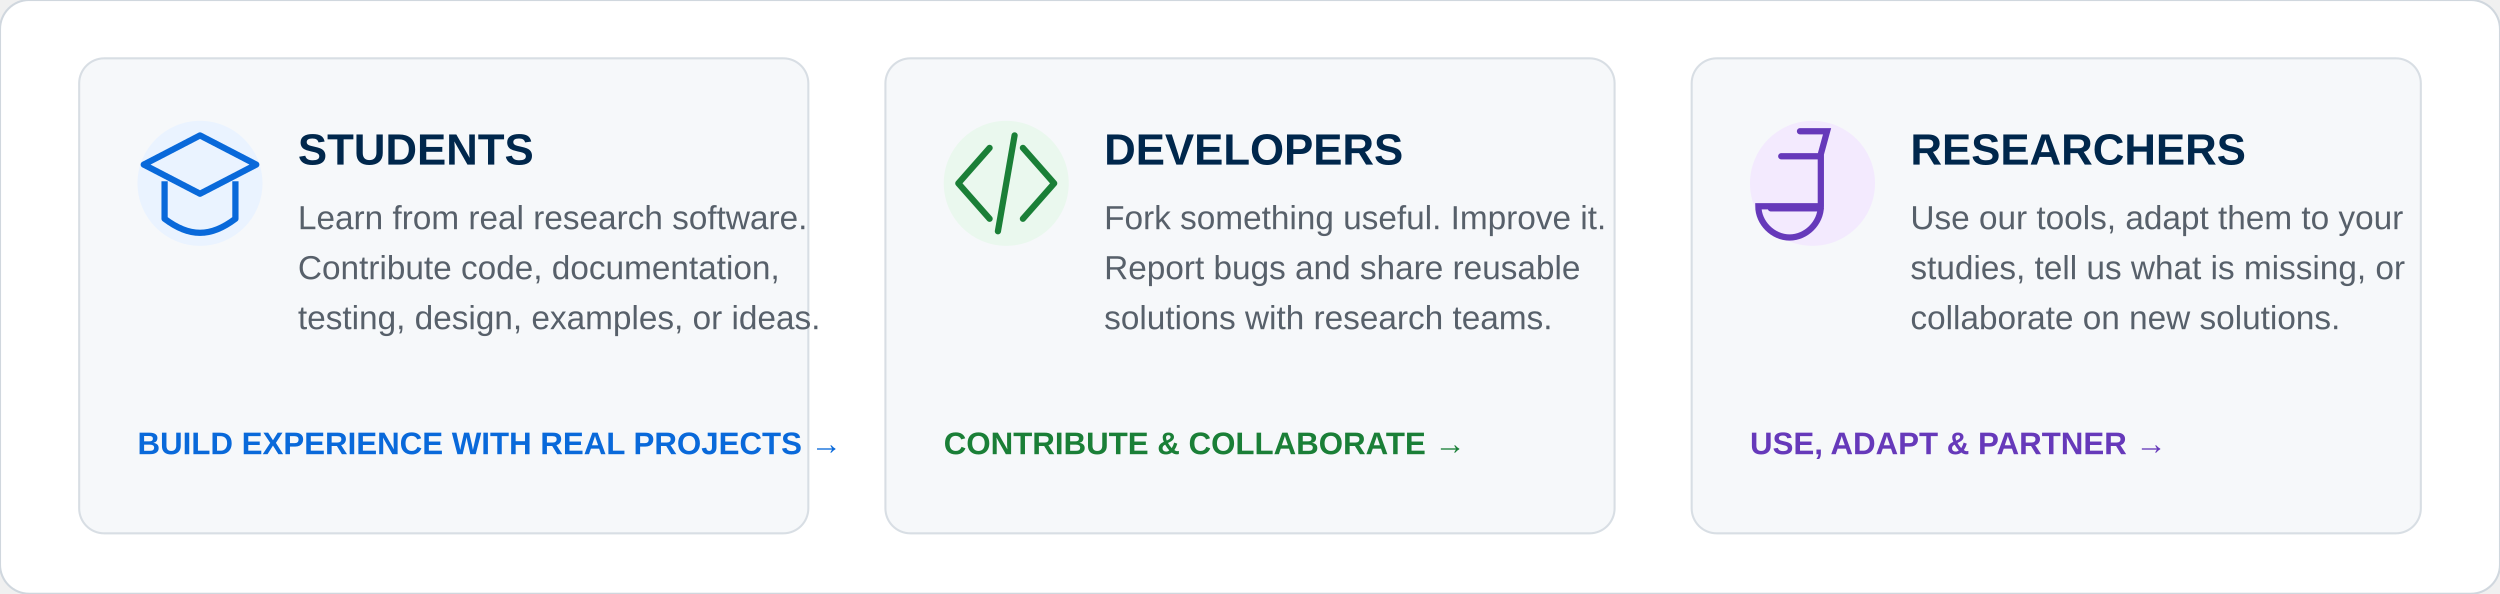
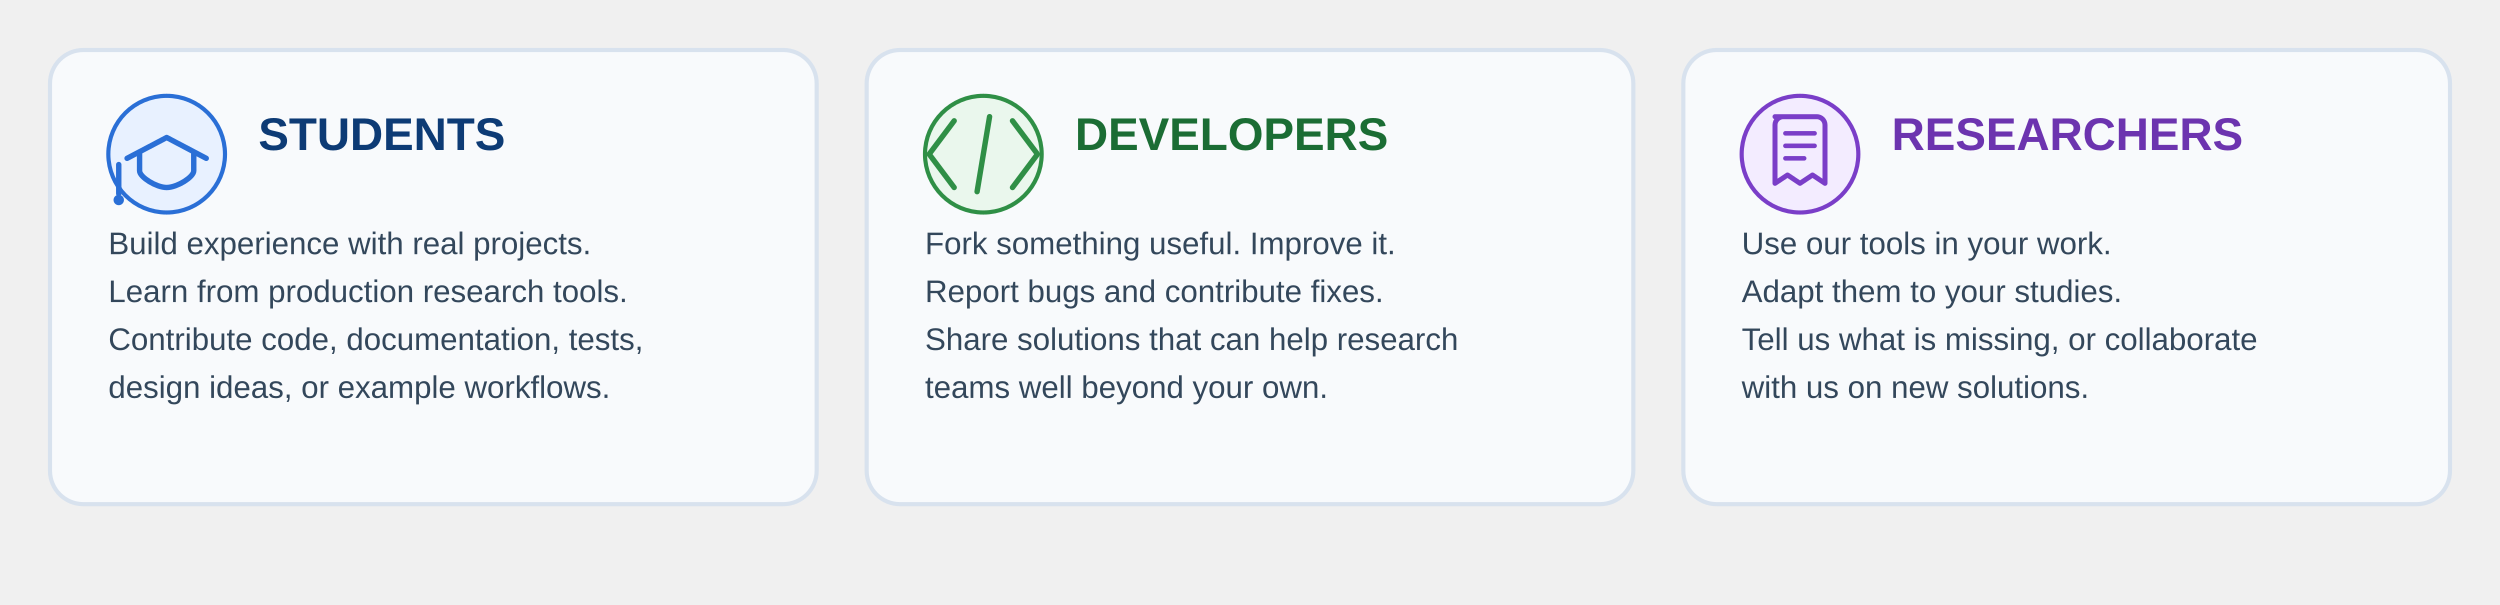
- <svg xmlns="http://www.w3.org/2000/svg" viewBox="0 0 1200 285" role="img" aria-labelledby="title desc">
-   <rect width="1200" height="285" rx="14" fill="#FFFFFF" stroke="#D0D7DE" />
-   <g font-family="Arial,Helvetica,sans-serif">
-     <g transform="translate(38 28)">
-       <rect width="350" height="228" rx="12" fill="#F6F8FA" stroke="#D8DEE4" />
-       <circle cx="58" cy="60" r="30" fill="#EAF3FF" />
-       <path d="M31 51l27-14 27 14-27 14-27-14Zm10 8v18c12 9 22 9 34 0V59" fill="none" stroke="#0969DA" stroke-width="3" stroke-linejoin="round" />
-       <text x="105" y="51" fill="#00274C" font-size="21" font-weight="700">STUDENTS</text>
-       <text x="105" y="82" fill="#57606A" font-size="16">Learn from real research software.</text>
-       <text x="105" y="106" fill="#57606A" font-size="16">Contribute code, documentation,</text>
-       <text x="105" y="130" fill="#57606A" font-size="16">testing, design, examples, or ideas.</text>
-       <text x="28" y="190" fill="#0969DA" font-size="15" font-weight="700">BUILD EXPERIENCE WITH REAL PROJECTS →</text>
-     </g>
-     <g transform="translate(425 28)">
-       <rect width="350" height="228" rx="12" fill="#F6F8FA" stroke="#D8DEE4" />
-       <circle cx="58" cy="60" r="30" fill="#EAF8EE" />
-       <path d="M50 43L35 60l15 17M66 43l15 17-15 17M62 37L54 83" fill="none" stroke="#1A7F37" stroke-width="3" stroke-linecap="round" stroke-linejoin="round" />
-       <text x="105" y="51" fill="#00274C" font-size="21" font-weight="700">DEVELOPERS</text>
-       <text x="105" y="82" fill="#57606A" font-size="16">Fork something useful. Improve it.</text>
-       <text x="105" y="106" fill="#57606A" font-size="16">Report bugs and share reusable</text>
-       <text x="105" y="130" fill="#57606A" font-size="16">solutions with research teams.</text>
-       <text x="28" y="190" fill="#1A7F37" font-size="15" font-weight="700">CONTRIBUTE &amp; COLLABORATE →</text>
-     </g>
-     <g transform="translate(812 28)">
-       <rect width="350" height="228" rx="12" fill="#F6F8FA" stroke="#D8DEE4" />
-       <circle cx="58" cy="60" r="30" fill="#F3EAFE" />
-       <path d="M52 35h13l-3 11v25c0 8-7 15-15 15s-15-7-15-15h30M43 47h19M38 72h24" fill="none" stroke="#6639BA" stroke-width="3" stroke-linecap="round" />
-       <text x="105" y="51" fill="#00274C" font-size="21" font-weight="700">RESEARCHERS</text>
-       <text x="105" y="82" fill="#57606A" font-size="16">Use our tools, adapt them to your</text>
-       <text x="105" y="106" fill="#57606A" font-size="16">studies, tell us what is missing, or</text>
-       <text x="105" y="130" fill="#57606A" font-size="16">collaborate on new solutions.</text>
-       <text x="28" y="190" fill="#6639BA" font-size="15" font-weight="700">USE, ADAPT &amp; PARTNER →</text>
-     </g>
-   </g>
+ <svg xmlns="http://www.w3.org/2000/svg" viewBox="0 0 1200 290" role="img" aria-labelledby="title desc">
+   <defs>
+     <style>.card{fill:#F8FAFC;stroke:#D8E2EE;stroke-width:2}.title{font:700 22px Arial, Helvetica, sans-serif}.desc{font:400 15px Arial, Helvetica, sans-serif;fill:#33475B}</style>
+   </defs>
+   <rect x="24" y="24" rx="16" ry="16" width="368" height="218" class="card" />
+   <circle cx="80" cy="74" r="28" fill="#E8F1FF" stroke="#2A6FD6" stroke-width="2" />
+   <path d="M61 76l19-10 19 10M67 73v9c0 3 8 8 13 8s13-5 13-8v-9M57 79v14" fill="none" stroke="#2A6FD6" stroke-width="2.6" stroke-linecap="round" stroke-linejoin="round" />
+   <circle cx="57" cy="96" r="2.5" fill="#2A6FD6" />
+   <text x="124" y="72" fill="#0D3B75" class="title">STUDENTS</text>
+   <text x="52" y="122" class="desc">Build experience with real projects.</text>
+   <text x="52" y="145" class="desc">Learn from production research tools.</text>
+   <text x="52" y="168" class="desc">Contribute code, documentation, tests,</text>
+   <text x="52" y="191" class="desc">design ideas, or example workflows.</text>
+   <rect x="416" y="24" rx="16" ry="16" width="368" height="218" class="card" />
+   <circle cx="472" cy="74" r="28" fill="#EAF7ED" stroke="#2F8F46" stroke-width="2" />
+   <path d="M458 58l-12 16 12 16M486 58l12 16-12 16M469 92l6-36" fill="none" stroke="#2F8F46" stroke-width="2.6" stroke-linecap="round" stroke-linejoin="round" />
+   <text x="516" y="72" fill="#1B6D34" class="title">DEVELOPERS</text>
+   <text x="444" y="122" class="desc">Fork something useful. Improve it.</text>
+   <text x="444" y="145" class="desc">Report bugs and contribute fixes.</text>
+   <text x="444" y="168" class="desc">Share solutions that can help research</text>
+   <text x="444" y="191" class="desc">teams well beyond your own.</text>
+   <rect x="808" y="24" rx="16" ry="16" width="368" height="218" class="card" />
+   <circle cx="864" cy="74" r="28" fill="#F3ECFF" stroke="#7A3EC8" stroke-width="2" />
+   <path d="M852 56h20a4 4 0 0 1 4 4v28l-6-4-6 4-6-4-6 4V60a4 4 0 0 1 4-4z" fill="none" stroke="#7A3EC8" stroke-width="2.4" stroke-linejoin="round" />
+   <path d="M857 64h14M857 70h14M857 76h9" fill="none" stroke="#7A3EC8" stroke-width="2.2" stroke-linecap="round" />
+   <text x="908" y="72" fill="#6C34AF" class="title">RESEARCHERS</text>
+   <text x="836" y="122" class="desc">Use our tools in your work.</text>
+   <text x="836" y="145" class="desc">Adapt them to your studies.</text>
+   <text x="836" y="168" class="desc">Tell us what is missing, or collaborate</text>
+   <text x="836" y="191" class="desc">with us on new solutions.</text>
</svg>
